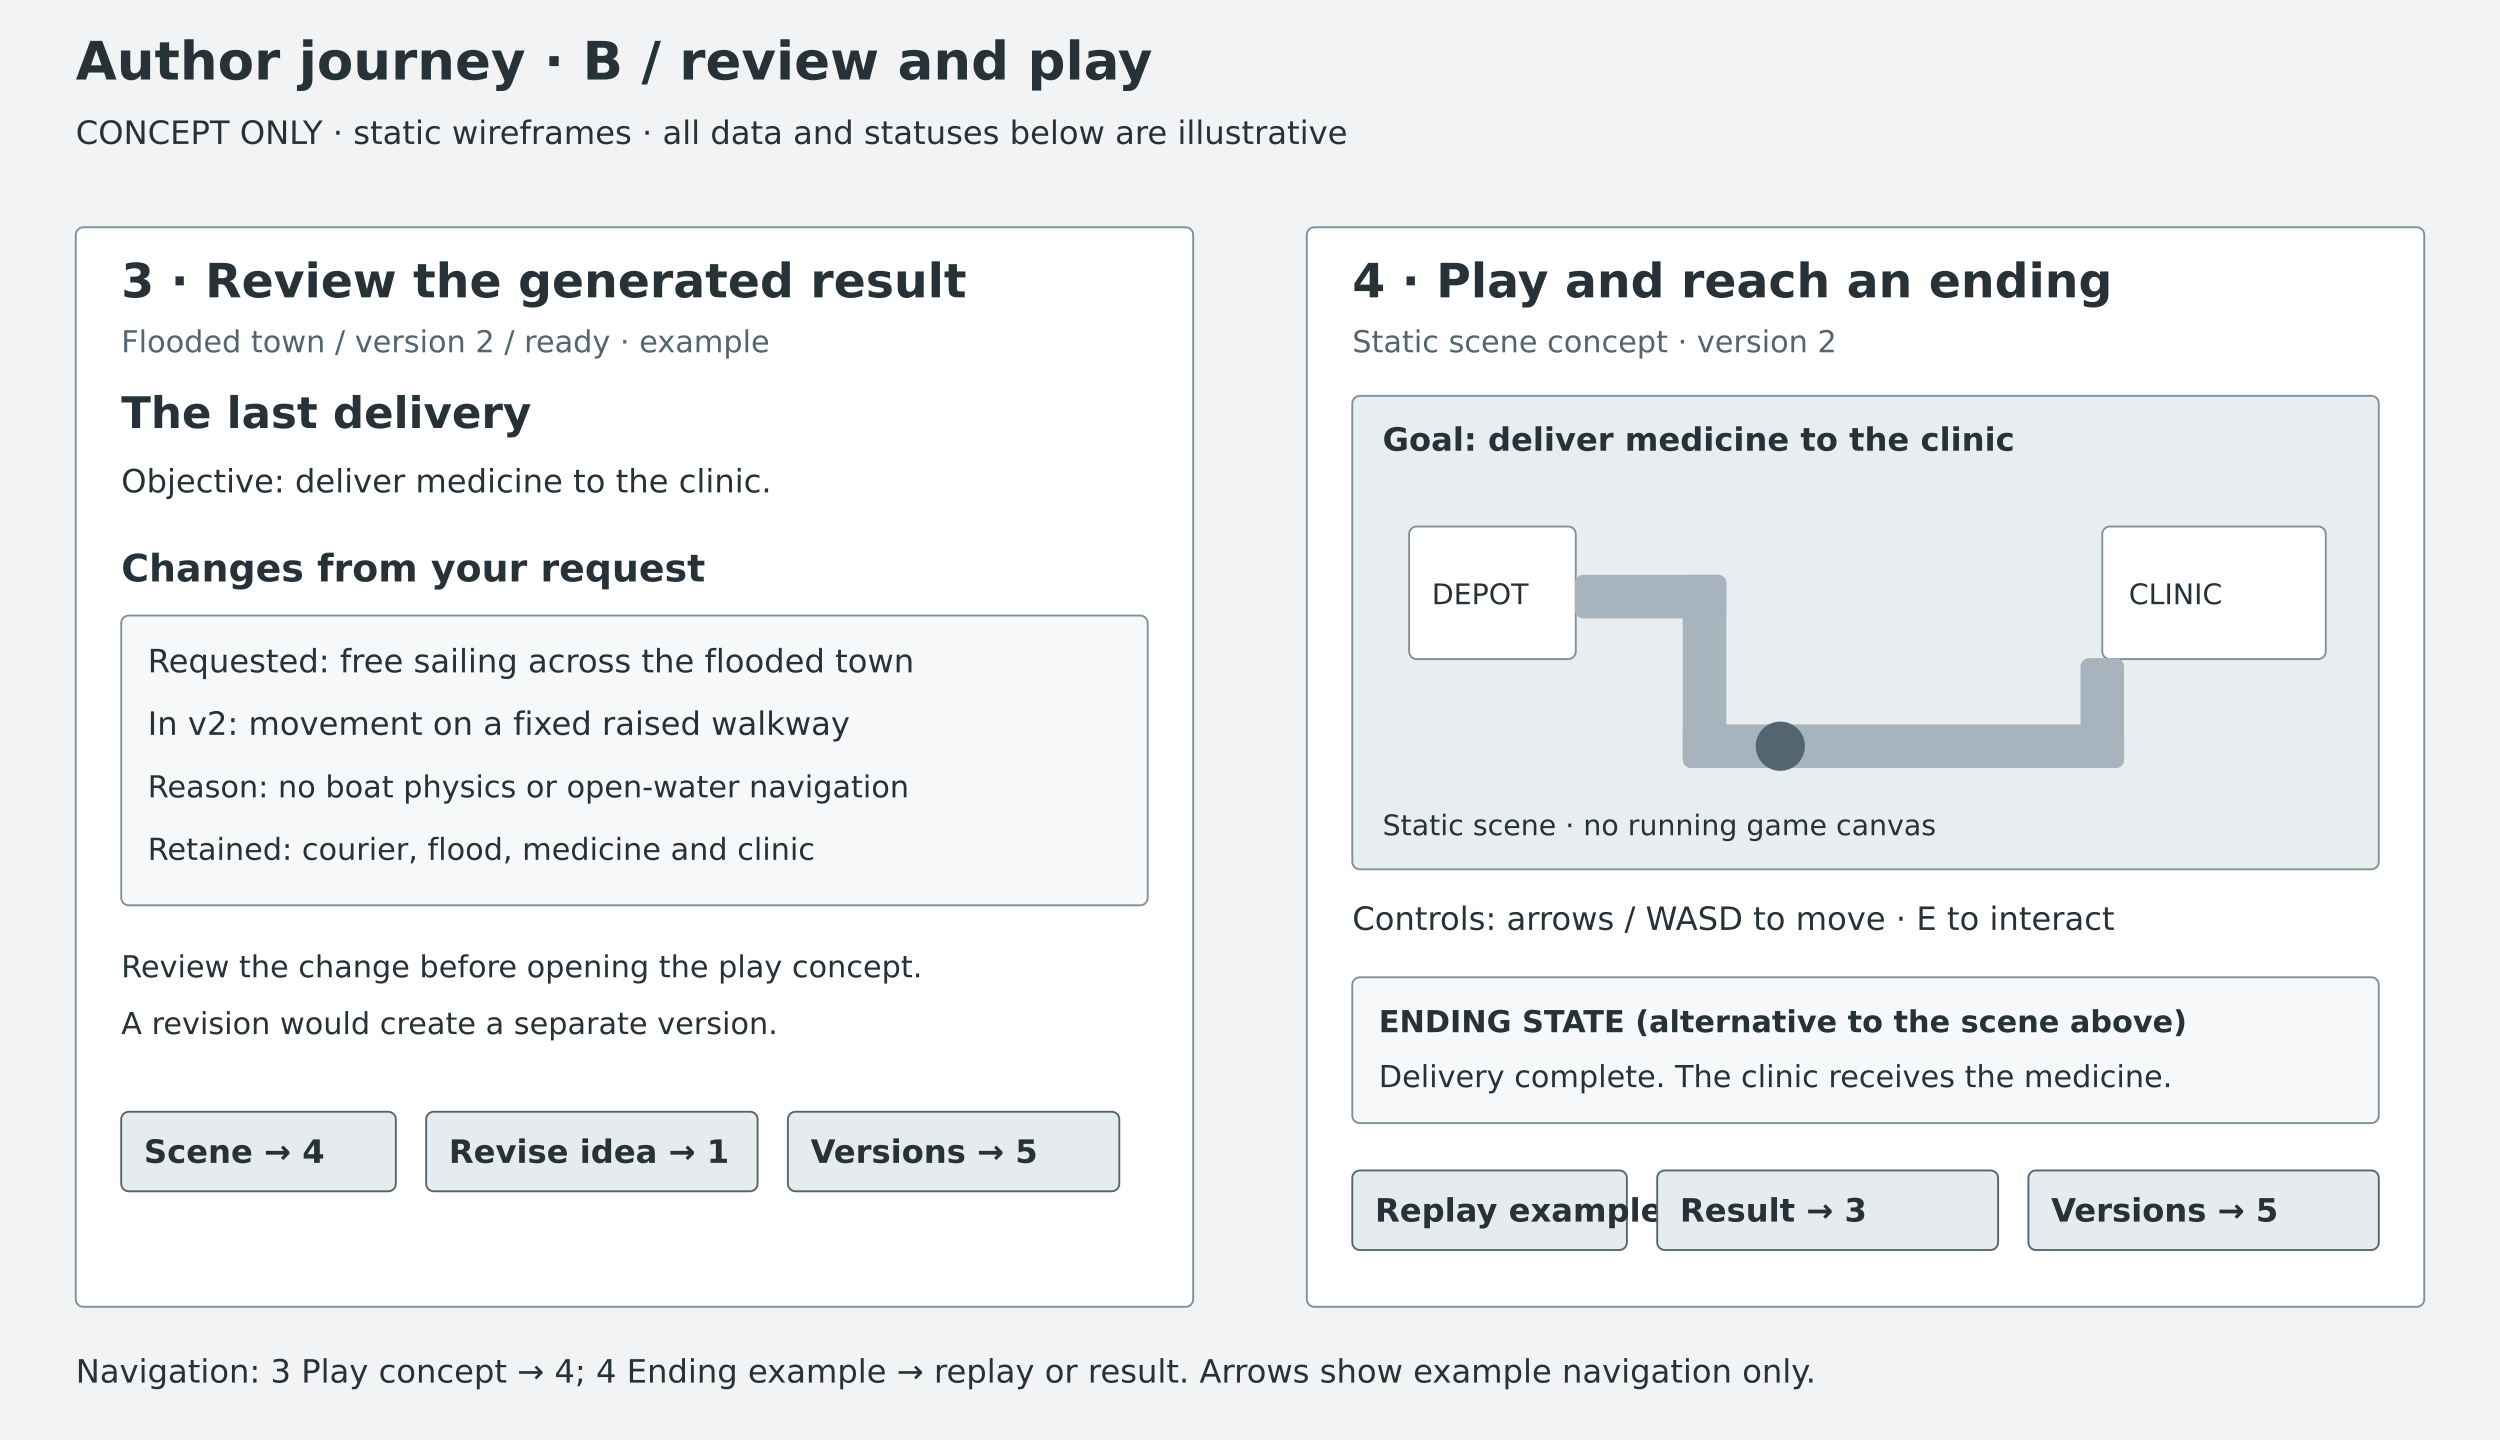
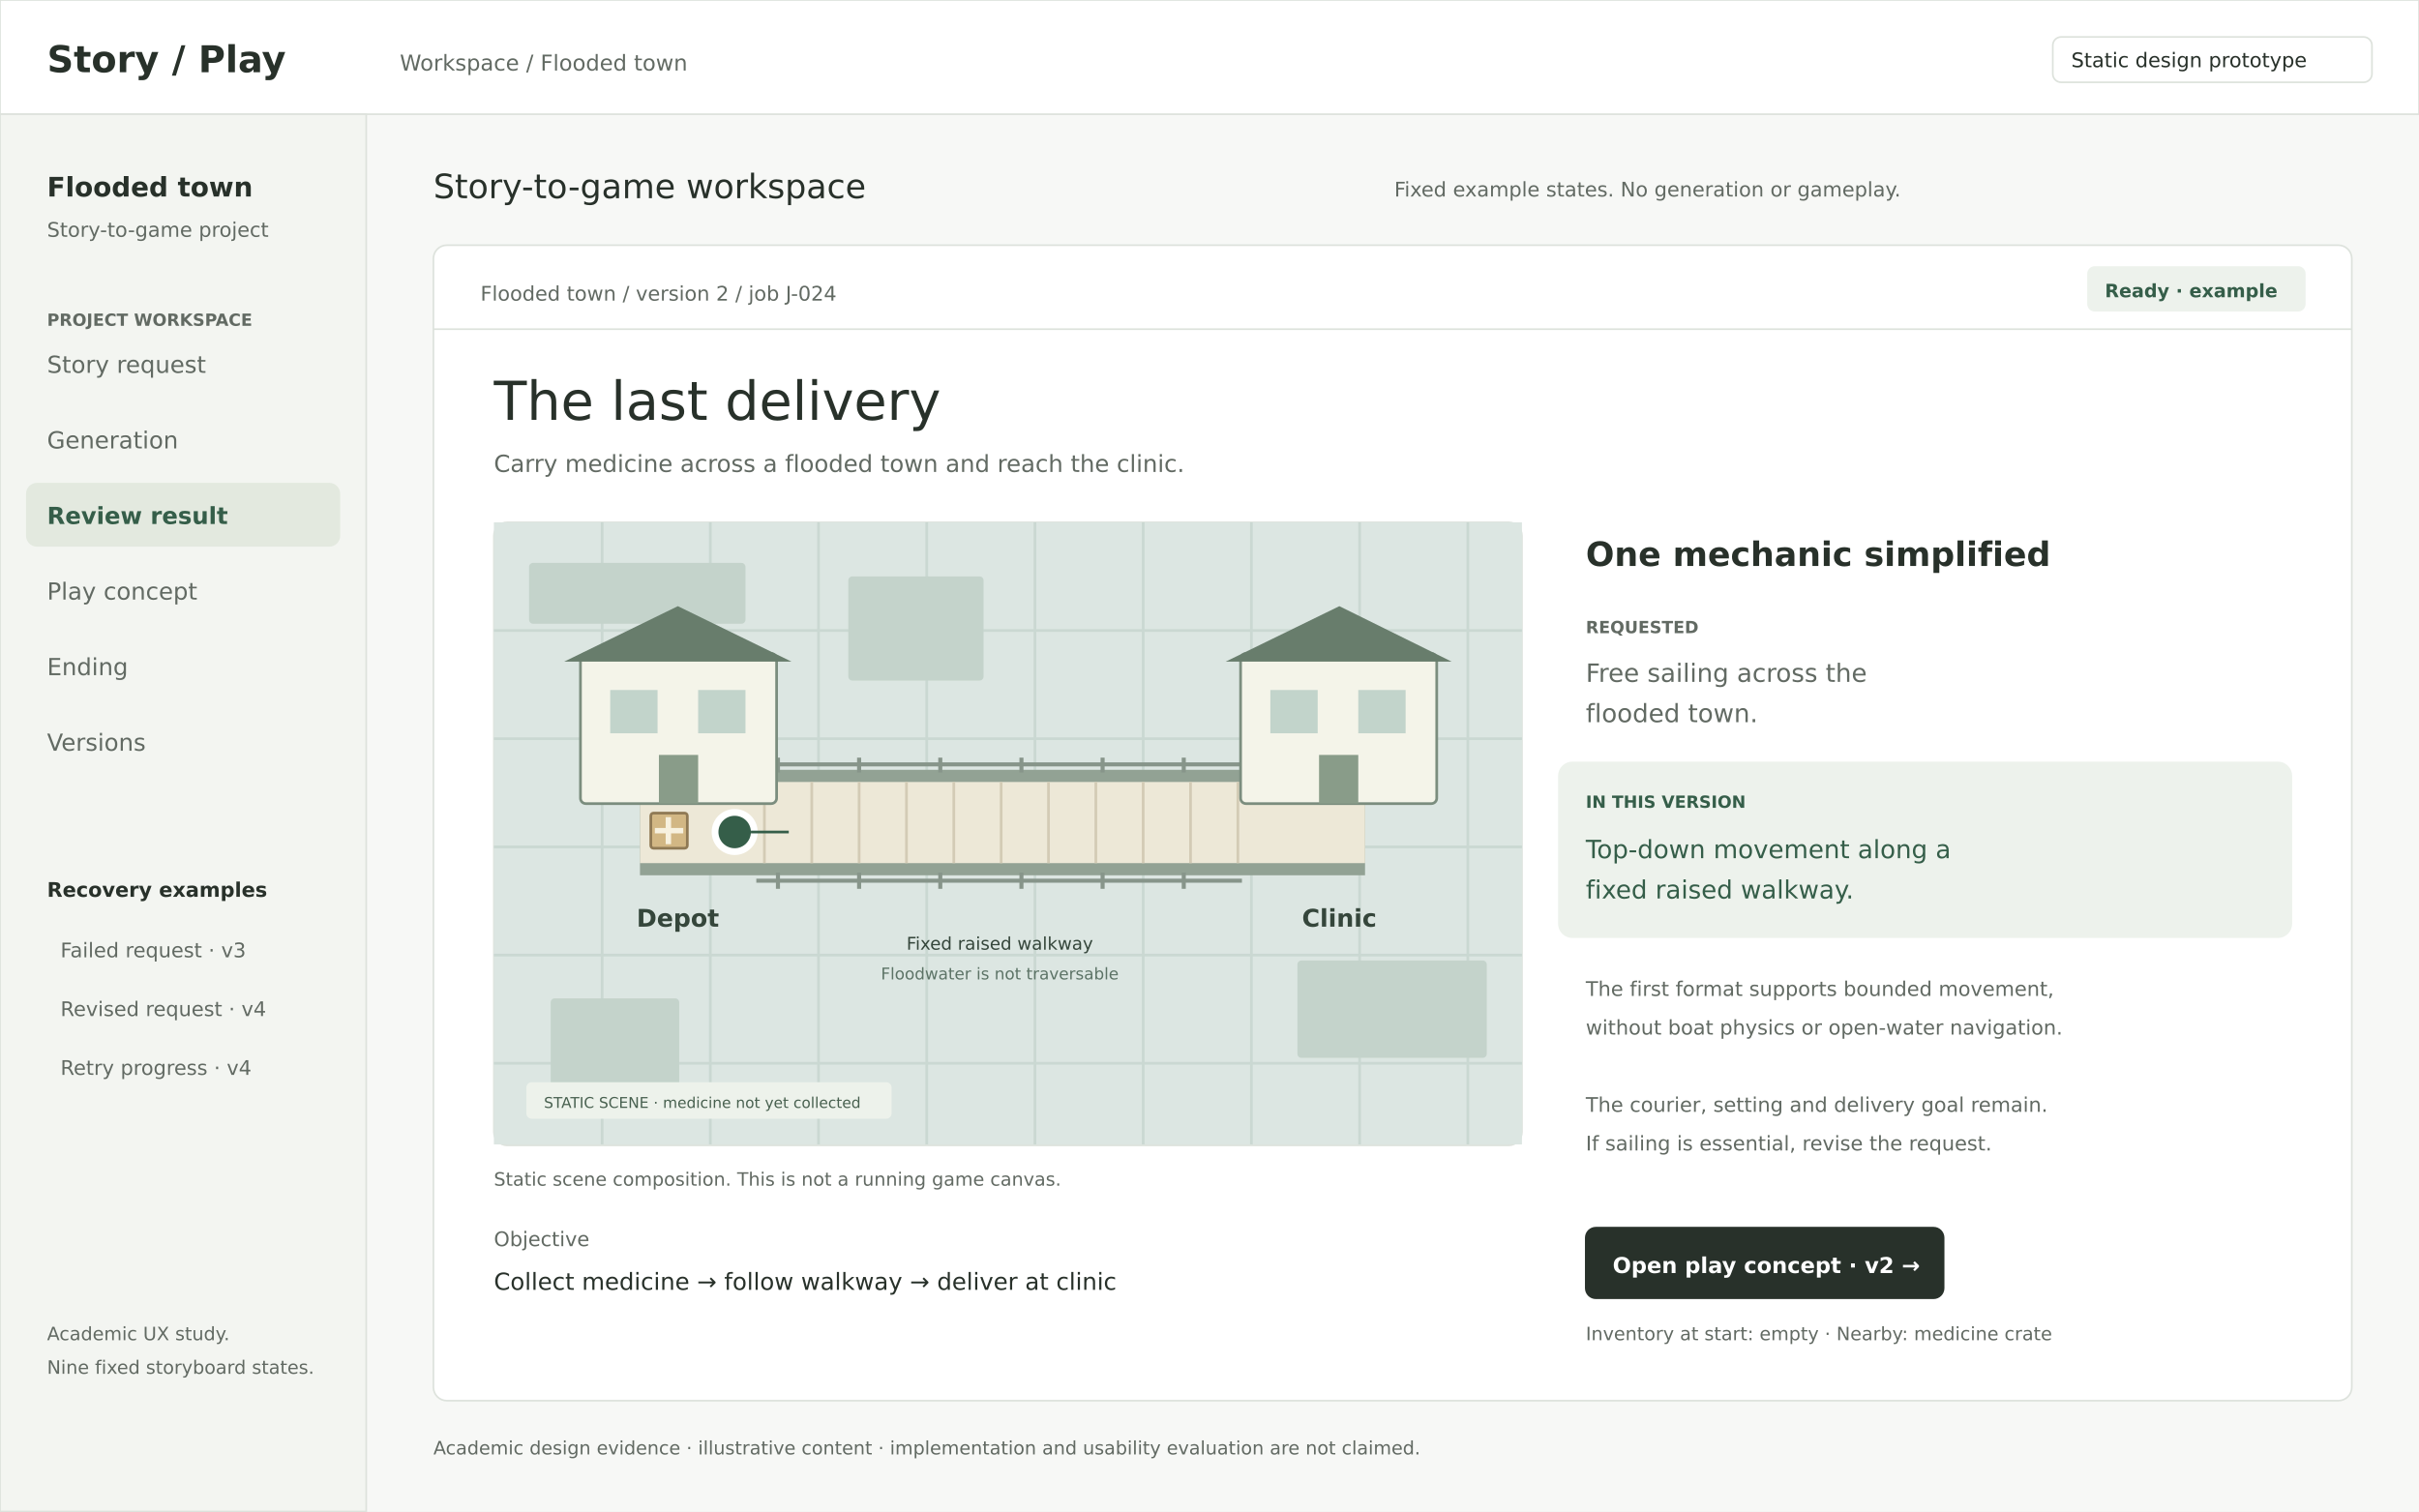
- <svg xmlns="http://www.w3.org/2000/svg" width="1320" height="760" viewBox="0 0 1320 760" role="img" aria-labelledby="title desc">
-   <rect width="1320" height="760" fill="#f1f3f4" />
+ <svg xmlns="http://www.w3.org/2000/svg" width="1440" height="900" viewBox="0 0 1440 900" role="img" aria-labelledby="title desc">
+   <rect width="1440" height="900" fill="#f7f8f6" style="fill:#f7f8f6" />
  <g font-family="DejaVu Sans, sans-serif">
-     <text x="40" y="42" font-size="28" font-weight="bold" fill="#263238">Author journey · B / review and play</text>
-     <text x="40" y="76" font-size="17" fill="#263238">CONCEPT ONLY · static wireframes · all data and statuses below are illustrative</text>
-     <rect x="40" y="120" width="590" height="570" rx="4" fill="#fff" stroke="#80909b" />
-     <text x="64" y="157" font-size="25" font-weight="bold" fill="#263238">3 · Review the generated result</text>
-     <text x="64" y="186" font-size="16" fill="#536570">Flooded town / version 2 / ready · example</text>
-     <text x="64" y="226" font-size="23" font-weight="bold" fill="#263238">The last delivery</text>
-     <text x="64" y="260" font-size="17" fill="#263238">Objective: deliver medicine to the clinic.</text>
-     <text x="64" y="307" font-size="20" font-weight="bold" fill="#263238">Changes from your request</text>
-     <rect x="64" y="325" width="542" height="153" rx="4" fill="#f7f8f9" stroke="#80909b" />
-     <text x="78" y="355" font-size="17" fill="#263238">Requested: free sailing across the flooded town</text>
-     <text x="78" y="388" font-size="17" fill="#263238">In v2: movement on a fixed raised walkway</text>
-     <text x="78" y="421" font-size="16" fill="#263238">Reason: no boat physics or open-water navigation</text>
-     <text x="78" y="454" font-size="16" fill="#263238">Retained: courier, flood, medicine and clinic</text>
-     <text x="64" y="516" font-size="16" fill="#263238">Review the change before opening the play concept.</text>
-     <text x="64" y="546" font-size="16" fill="#263238">A revision would create a separate version.</text>
-     <rect x="64" y="587" width="145" height="42" rx="4" fill="#e6ebee" stroke="#536570" />
-     <text x="76" y="614" font-size="17" font-weight="bold" fill="#263238">Scene → 4</text>
-     <rect x="225" y="587" width="175" height="42" rx="4" fill="#e6ebee" stroke="#536570" />
-     <text x="237" y="614" font-size="17" font-weight="bold" fill="#263238">Revise idea → 1</text>
-     <rect x="416" y="587" width="175" height="42" rx="4" fill="#e6ebee" stroke="#536570" />
-     <text x="428" y="614" font-size="17" font-weight="bold" fill="#263238">Versions → 5</text>
-     <rect x="690" y="120" width="590" height="570" rx="4" fill="#fff" stroke="#80909b" />
-     <text x="714" y="157" font-size="25" font-weight="bold" fill="#263238">4 · Play and reach an ending</text>
-     <text x="714" y="186" font-size="16" fill="#536570">Static scene concept · version 2</text>
-     <rect x="714" y="209" width="542" height="250" rx="4" fill="#e8edef" stroke="#80909b" />
-     <text x="730" y="238" font-size="17" font-weight="bold" fill="#263238">Goal: deliver medicine to the clinic</text>
-     <rect x="744" y="278" width="88" height="70" rx="4" fill="#fff" stroke="#80909b" />
-     <text x="756" y="319" font-size="15" fill="#263238">DEPOT</text>
-     <rect x="1110" y="278" width="118" height="70" rx="4" fill="#fff" stroke="#80909b" />
-     <text x="1124" y="319" font-size="15" fill="#263238">CLINIC</text>
-     <rect x="832" y="304" width="79" height="22" rx="4" fill="#a8b4bd" stroke="#a8b4bd" />
-     <rect x="889" y="304" width="22" height="101" rx="4" fill="#a8b4bd" stroke="#a8b4bd" />
-     <rect x="889" y="383" width="232" height="22" rx="4" fill="#a8b4bd" stroke="#a8b4bd" />
-     <rect x="1099" y="348" width="22" height="57" rx="4" fill="#a8b4bd" stroke="#a8b4bd" />
-     <circle cx="940" cy="394" r="13" fill="#536570" />
-     <text x="730" y="441" font-size="15" fill="#263238">Static scene · no running game canvas</text>
-     <text x="714" y="491" font-size="17" fill="#263238">Controls: arrows / WASD to move · E to interact</text>
-     <rect x="714" y="516" width="542" height="77" rx="4" fill="#f7f8f9" stroke="#80909b" />
-     <text x="728" y="545" font-size="16" font-weight="bold" fill="#263238">ENDING STATE (alternative to the scene above)</text>
-     <text x="728" y="574" font-size="16" fill="#263238">Delivery complete. The clinic receives the medicine.</text>
-     <rect x="714" y="618" width="145" height="42" rx="4" fill="#e6ebee" stroke="#536570" />
-     <text x="726" y="645" font-size="17" font-weight="bold" fill="#263238">Replay example</text>
-     <rect x="875" y="618" width="180" height="42" rx="4" fill="#e6ebee" stroke="#536570" />
-     <text x="887" y="645" font-size="17" font-weight="bold" fill="#263238">Result → 3</text>
-     <rect x="1071" y="618" width="185" height="42" rx="4" fill="#e6ebee" stroke="#536570" />
-     <text x="1083" y="645" font-size="17" font-weight="bold" fill="#263238">Versions → 5</text>
-     <text x="40" y="730" font-size="17" fill="#263238">Navigation: 3 Play concept → 4; 4 Ending example → replay or result. Arrows show example navigation only.</text>
+     <rect x="0" y="0" width="1440" height="68" rx="0" fill="#fff" stroke="#dde2dc" style="fill:#fff;stroke:#dde2dc" />
+     <text x="28" y="43" font-size="22" fill="#28312a" font-weight="600" style="fill:#28312a">Story / Play</text>
+     <text x="238" y="42" font-size="13" fill="#626a63" font-weight="400" style="fill:#626a63">Workspace / Flooded town</text>
+     <rect x="1222" y="22" width="190" height="27" rx="5" fill="#fff" stroke="#dde2dc" style="fill:#fff;stroke:#dde2dc" />
+     <text x="1233" y="40" font-size="12" fill="#28312a" font-weight="400" style="fill:#28312a">Static design prototype</text>
+     <rect x="0" y="68" width="218" height="832" rx="0" fill="#f3f5f1" stroke="#dde2dc" style="fill:#f3f5f1;stroke:#dde2dc" />
+     <text x="28" y="117" font-size="16" fill="#28312a" font-weight="600" style="fill:#28312a">Flooded town</text>
+     <text x="28" y="141" font-size="12" fill="#626a63" font-weight="400" style="fill:#626a63">Story-to-game project</text>
+     <text x="28" y="194" font-size="10" fill="#626a63" font-weight="600" style="fill:#626a63">PROJECT WORKSPACE</text>
+     <text x="28" y="222" font-size="14" fill="#626a63" font-weight="400" style="fill:#626a63">Story request</text>
+     <text x="28" y="267" font-size="14" fill="#626a63" font-weight="400" style="fill:#626a63">Generation</text>
+     <rect x="16" y="288" width="186" height="37" rx="6" fill="#e3e9df" stroke="#e3e9df" style="fill:#e3e9df;stroke:#e3e9df" />
+     <text x="28" y="312" font-size="14" fill="#355e49" font-weight="600" style="fill:#355e49">Review result</text>
+     <text x="28" y="357" font-size="14" fill="#626a63" font-weight="400" style="fill:#626a63">Play concept</text>
+     <text x="28" y="402" font-size="14" fill="#626a63" font-weight="400" style="fill:#626a63">Ending</text>
+     <text x="28" y="447" font-size="14" fill="#626a63" font-weight="400" style="fill:#626a63">Versions</text>
+     <text x="28" y="534" font-size="12" fill="#28312a" font-weight="600" style="fill:#28312a">Recovery examples</text>
+     <text x="36" y="570" font-size="12" fill="#626a63" font-weight="400" style="fill:#626a63">Failed request · v3</text>
+     <text x="36" y="605" font-size="12" fill="#626a63" font-weight="400" style="fill:#626a63">Revised request · v4</text>
+     <text x="36" y="640" font-size="12" fill="#626a63" font-weight="400" style="fill:#626a63">Retry progress · v4</text>
+     <text x="28" y="798" font-size="11" fill="#626a63" font-weight="400" style="fill:#626a63">Academic UX study.</text>
+     <text x="28" y="818" font-size="11" fill="#626a63" font-weight="400" style="fill:#626a63">Nine fixed storyboard states.</text>
+     <text x="258" y="118" font-size="20" fill="#28312a" font-weight="500" style="fill:#28312a">Story-to-game workspace</text>
+     <text x="830" y="117" font-size="12" fill="#626a63" font-weight="400" style="fill:#626a63">Fixed example states. No generation or gameplay.</text>
+     <rect x="258" y="146" width="1142" height="688" rx="8" fill="#ffffff" stroke="#dde2dc" style="fill:#ffffff;stroke:#dde2dc" />
+     <text x="258" y="866" font-size="11" fill="#626a63" font-weight="400" style="fill:#626a63">Academic design evidence · illustrative content · implementation and usability evaluation are not claimed.</text>
+     <text x="286" y="179" font-size="12" fill="#626a63" font-weight="400" style="fill:#626a63">Flooded town / version 2 / job J-024</text>
+     <rect x="1243" y="159" width="129" height="26" rx="4" fill="#edf2ec" stroke="#edf2ec" style="fill:#edf2ec;stroke:#edf2ec" />
+     <text x="1253" y="177" font-size="11" fill="#355e49" font-weight="600" style="fill:#355e49">Ready · example</text>
+     <g>
+       <rect x="258.0" y="195.5" width="1142.0" height="1.0" fill="#dde2dc" stroke="none" />
+     </g>
+     <text x="294" y="250" font-size="32" fill="#28312a" font-weight="500" style="fill:#28312a">The last delivery</text>
+     <text x="294" y="281" font-size="14" fill="#626a63" font-weight="400" style="fill:#626a63">Carry medicine across a flooded town and reach the clinic.</text>
+     <rect x="294" y="311" width="612" height="371" rx="8" fill="#dce6e2" stroke="#dde2dc" style="fill:#dce6e2;stroke:#dde2dc" />
+     <g transform="translate(294 311) scale(0.805263)">
+       <rect width="760" height="460" fill="#dce6e2" style="fill:#dce6e2" />
+       <g fill="none" stroke="#cad8d2" stroke-width="2" style="fill:none;stroke:#cad8d2;stroke-width:2">
+         <g>
+           <rect x="0.0" y="79.0" width="760.0" height="2.0" fill="#cad8d2" stroke="none" />
+           <rect x="0.0" y="159.0" width="760.0" height="2.0" fill="#cad8d2" stroke="none" />
+           <rect x="0.0" y="239.0" width="760.0" height="2.0" fill="#cad8d2" stroke="none" />
+           <rect x="0.0" y="319.0" width="760.0" height="2.0" fill="#cad8d2" stroke="none" />
+           <rect x="0.0" y="399.0" width="760.0" height="2.0" fill="#cad8d2" stroke="none" />
+           <rect x="79.0" y="0.0" width="2.0" height="460.0" fill="#cad8d2" stroke="none" />
+           <rect x="159.0" y="0.0" width="2.0" height="460.0" fill="#cad8d2" stroke="none" />
+           <rect x="239.0" y="0.0" width="2.0" height="460.0" fill="#cad8d2" stroke="none" />
+           <rect x="319.0" y="0.0" width="2.0" height="460.0" fill="#cad8d2" stroke="none" />
+           <rect x="399.0" y="0.0" width="2.0" height="460.0" fill="#cad8d2" stroke="none" />
+           <rect x="479.0" y="0.0" width="2.0" height="460.0" fill="#cad8d2" stroke="none" />
+           <rect x="559.0" y="0.0" width="2.0" height="460.0" fill="#cad8d2" stroke="none" />
+           <rect x="639.0" y="0.0" width="2.0" height="460.0" fill="#cad8d2" stroke="none" />
+           <rect x="719.0" y="0.0" width="2.0" height="460.0" fill="#cad8d2" stroke="none" />
+         </g>
+       </g>
+       <g fill="#c4d3cb" style="fill:#c4d3cb">
+         <rect x="26" y="30" width="160" height="45" rx="3" />
+         <rect x="262" y="40" width="100" height="77" rx="3" />
+         <rect x="594" y="324" width="140" height="72" rx="3" />
+         <rect x="42" y="352" width="95" height="86" rx="3" />
+       </g>
+       <g>
+         <rect x="108.0" y="183.0" width="536.0" height="78.0" fill="#92a294" stroke="none" />
+       </g>
+       <g>
+         <rect x="108.0" y="192.0" width="536.0" height="60.0" fill="#ede8d7" stroke="none" />
+       </g>
+       <g stroke="#d3cbb5" stroke-width="2" style="stroke:#d3cbb5;stroke-width:2">
+         <g>
+           <rect x="199.0" y="192.0" width="2.0" height="60.0" fill="#d3cbb5" stroke="none" />
+           <rect x="234.0" y="192.0" width="2.0" height="60.0" fill="#d3cbb5" stroke="none" />
+           <rect x="269.0" y="192.0" width="2.0" height="60.0" fill="#d3cbb5" stroke="none" />
+           <rect x="304.0" y="192.0" width="2.0" height="60.0" fill="#d3cbb5" stroke="none" />
+           <rect x="339.0" y="192.0" width="2.0" height="60.0" fill="#d3cbb5" stroke="none" />
+           <rect x="374.0" y="192.0" width="2.0" height="60.0" fill="#d3cbb5" stroke="none" />
+           <rect x="409.0" y="192.0" width="2.0" height="60.0" fill="#d3cbb5" stroke="none" />
+           <rect x="444.0" y="192.0" width="2.0" height="60.0" fill="#d3cbb5" stroke="none" />
+           <rect x="479.0" y="192.0" width="2.0" height="60.0" fill="#d3cbb5" stroke="none" />
+           <rect x="514.0" y="192.0" width="2.0" height="60.0" fill="#d3cbb5" stroke="none" />
+           <rect x="549.0" y="192.0" width="2.0" height="60.0" fill="#d3cbb5" stroke="none" />
+         </g>
+       </g>
+       <g stroke="#87958a" stroke-width="3" style="stroke:#87958a;stroke-width:3">
+         <g>
+           <rect x="194.0" y="177.5" width="359.0" height="3.0" fill="#87958a" stroke="none" />
+           <rect x="194.0" y="263.5" width="359.0" height="3.0" fill="#87958a" stroke="none" />
+         </g>
+         <g>
+           <rect x="208.5" y="174.0" width="3.0" height="11.0" fill="#87958a" stroke="none" />
+           <rect x="268.5" y="174.0" width="3.0" height="11.0" fill="#87958a" stroke="none" />
+           <rect x="328.5" y="174.0" width="3.0" height="11.0" fill="#87958a" stroke="none" />
+           <rect x="388.5" y="174.0" width="3.0" height="11.0" fill="#87958a" stroke="none" />
+           <rect x="448.5" y="174.0" width="3.0" height="11.0" fill="#87958a" stroke="none" />
+           <rect x="508.5" y="174.0" width="3.0" height="11.0" fill="#87958a" stroke="none" />
+           <rect x="208.5" y="259.0" width="3.0" height="12.0" fill="#87958a" stroke="none" />
+           <rect x="268.5" y="259.0" width="3.0" height="12.0" fill="#87958a" stroke="none" />
+           <rect x="328.5" y="259.0" width="3.0" height="12.0" fill="#87958a" stroke="none" />
+           <rect x="388.5" y="259.0" width="3.0" height="12.0" fill="#87958a" stroke="none" />
+           <rect x="448.5" y="259.0" width="3.0" height="12.0" fill="#87958a" stroke="none" />
+           <rect x="508.5" y="259.0" width="3.0" height="12.0" fill="#87958a" stroke="none" />
+         </g>
+       </g>
+       <rect x="64" y="97" width="145" height="111" rx="4" fill="#f4f4e9" stroke="#7b8d7e" stroke-width="2" style="fill:#f4f4e9;stroke:#7b8d7e;stroke-width:2" />
+       <path d="M52 103L136 62L220 103Z" fill="#687d6c" style="fill:#687d6c" />
+       <rect x="86" y="124" width="35" height="32" fill="#c2d4cb" style="fill:#c2d4cb" />
+       <rect x="151" y="124" width="35" height="32" fill="#c2d4cb" style="fill:#c2d4cb" />
+       <rect x="122" y="172" width="29" height="36" fill="#899c89" style="fill:#899c89" />
+       <rect x="552" y="97" width="145" height="111" rx="4" fill="#f4f4e9" stroke="#7b8d7e" stroke-width="2" style="fill:#f4f4e9;stroke:#7b8d7e;stroke-width:2" />
+       <path d="M541 103L625 62L708 103Z" fill="#687d6c" style="fill:#687d6c" />
+       <rect x="574" y="124" width="35" height="32" fill="#c2d4cb" style="fill:#c2d4cb" />
+       <rect x="639" y="124" width="35" height="32" fill="#c2d4cb" style="fill:#c2d4cb" />
+       <rect x="610" y="172" width="29" height="36" fill="#899c89" style="fill:#899c89" />
+       <rect x="116" y="215" width="27" height="26" rx="2" fill="#d2b784" stroke="#8f7954" stroke-width="2" style="fill:#d2b784;stroke:#8f7954;stroke-width:2" />
+       <g>
+         <rect x="127.0" y="218.0" width="4.0" height="20.0" fill="#f7f1df" stroke="none" />
+         <rect x="119.0" y="226.0" width="21.0" height="4.0" fill="#f7f1df" stroke="none" />
+       </g>
+       <circle cx="178" cy="229" r="17" fill="#fff" style="fill:#fff" />
+       <circle cx="178" cy="229" r="12" fill="#355e49" style="fill:#355e49" />
+       <g>
+         <rect x="190.0" y="228.0" width="28.0" height="2.0" fill="#355e49" stroke="none" />
+       </g>
+       <g font-family="DejaVu Sans, sans-serif" fill="#35463b" text-anchor="middle" style="fill:#35463b">
+         <text x="136" y="299" font-size="18" font-weight="bold">Depot</text>
+         <text x="625" y="299" font-size="18" font-weight="bold">Clinic</text>
+         <text x="374" y="316" font-size="13">Fixed raised walkway</text>
+         <text x="374" y="338" font-size="12" fill="#5c7366" style="fill:#5c7366">Floodwater is not traversable</text>
+       </g>
+       <rect x="24" y="414" width="270" height="27" rx="4" fill="#edf2eb" style="fill:#edf2eb" />
+       <text x="37" y="433" fill="#48604f" font-family="DejaVu Sans, sans-serif" font-size="11" style="fill:#48604f">STATIC SCENE · medicine not yet collected</text>
+     </g>
+     <text x="294" y="706" font-size="11" fill="#626a63" font-weight="400" style="fill:#626a63">Static scene composition. This is not a running game canvas.</text>
+     <text x="294" y="742" font-size="12" fill="#626a63" font-weight="400" style="fill:#626a63">Objective</text>
+     <text x="294" y="768" font-size="14" fill="#28312a" font-weight="500" style="fill:#28312a">Collect medicine → follow walkway → deliver at clinic</text>
+     <text x="944" y="337" font-size="20" fill="#28312a" font-weight="600" style="fill:#28312a">One mechanic simplified</text>
+     <text x="944" y="377" font-size="10" fill="#626a63" font-weight="600" style="fill:#626a63">REQUESTED</text>
+     <text x="944" y="406" font-size="15" fill="#626a63" font-weight="400" style="fill:#626a63">Free sailing across the</text>
+     <text x="944" y="430" font-size="15" fill="#626a63" font-weight="400" style="fill:#626a63">flooded town.</text>
+     <rect x="928" y="454" width="436" height="104" rx="8" fill="#edf2ec" stroke="#edf2ec" style="fill:#edf2ec;stroke:#edf2ec" />
+     <text x="944" y="481" font-size="10" fill="#355e49" font-weight="600" style="fill:#355e49">IN THIS VERSION</text>
+     <text x="944" y="511" font-size="15" fill="#355e49" font-weight="400" style="fill:#355e49">Top-down movement along a</text>
+     <text x="944" y="535" font-size="15" fill="#355e49" font-weight="400" style="fill:#355e49">fixed raised walkway.</text>
+     <text x="944" y="593" font-size="12" fill="#626a63" font-weight="400" style="fill:#626a63">The first format supports bounded movement,</text>
+     <text x="944" y="616" font-size="12" fill="#626a63" font-weight="400" style="fill:#626a63">without boat physics or open-water navigation.</text>
+     <text x="944" y="639" font-size="12" fill="#626a63" font-weight="400" style="fill:#626a63" />
+     <text x="944" y="662" font-size="12" fill="#626a63" font-weight="400" style="fill:#626a63">The courier, setting and delivery goal remain.</text>
+     <text x="944" y="685" font-size="12" fill="#626a63" font-weight="400" style="fill:#626a63">If sailing is essential, revise the request.</text>
+     <rect x="944" y="731" width="213" height="42" rx="6" fill="#28312a" stroke="#28312a" style="fill:#28312a;stroke:#28312a" />
+     <text x="960" y="758" font-size="13" fill="#fff" font-weight="600" style="fill:#fff">Open play concept · v2 →</text>
+     <text x="944" y="798" font-size="11" fill="#626a63" font-weight="400" style="fill:#626a63">Inventory at start: empty · Nearby: medicine crate</text>
  </g>
</svg>
